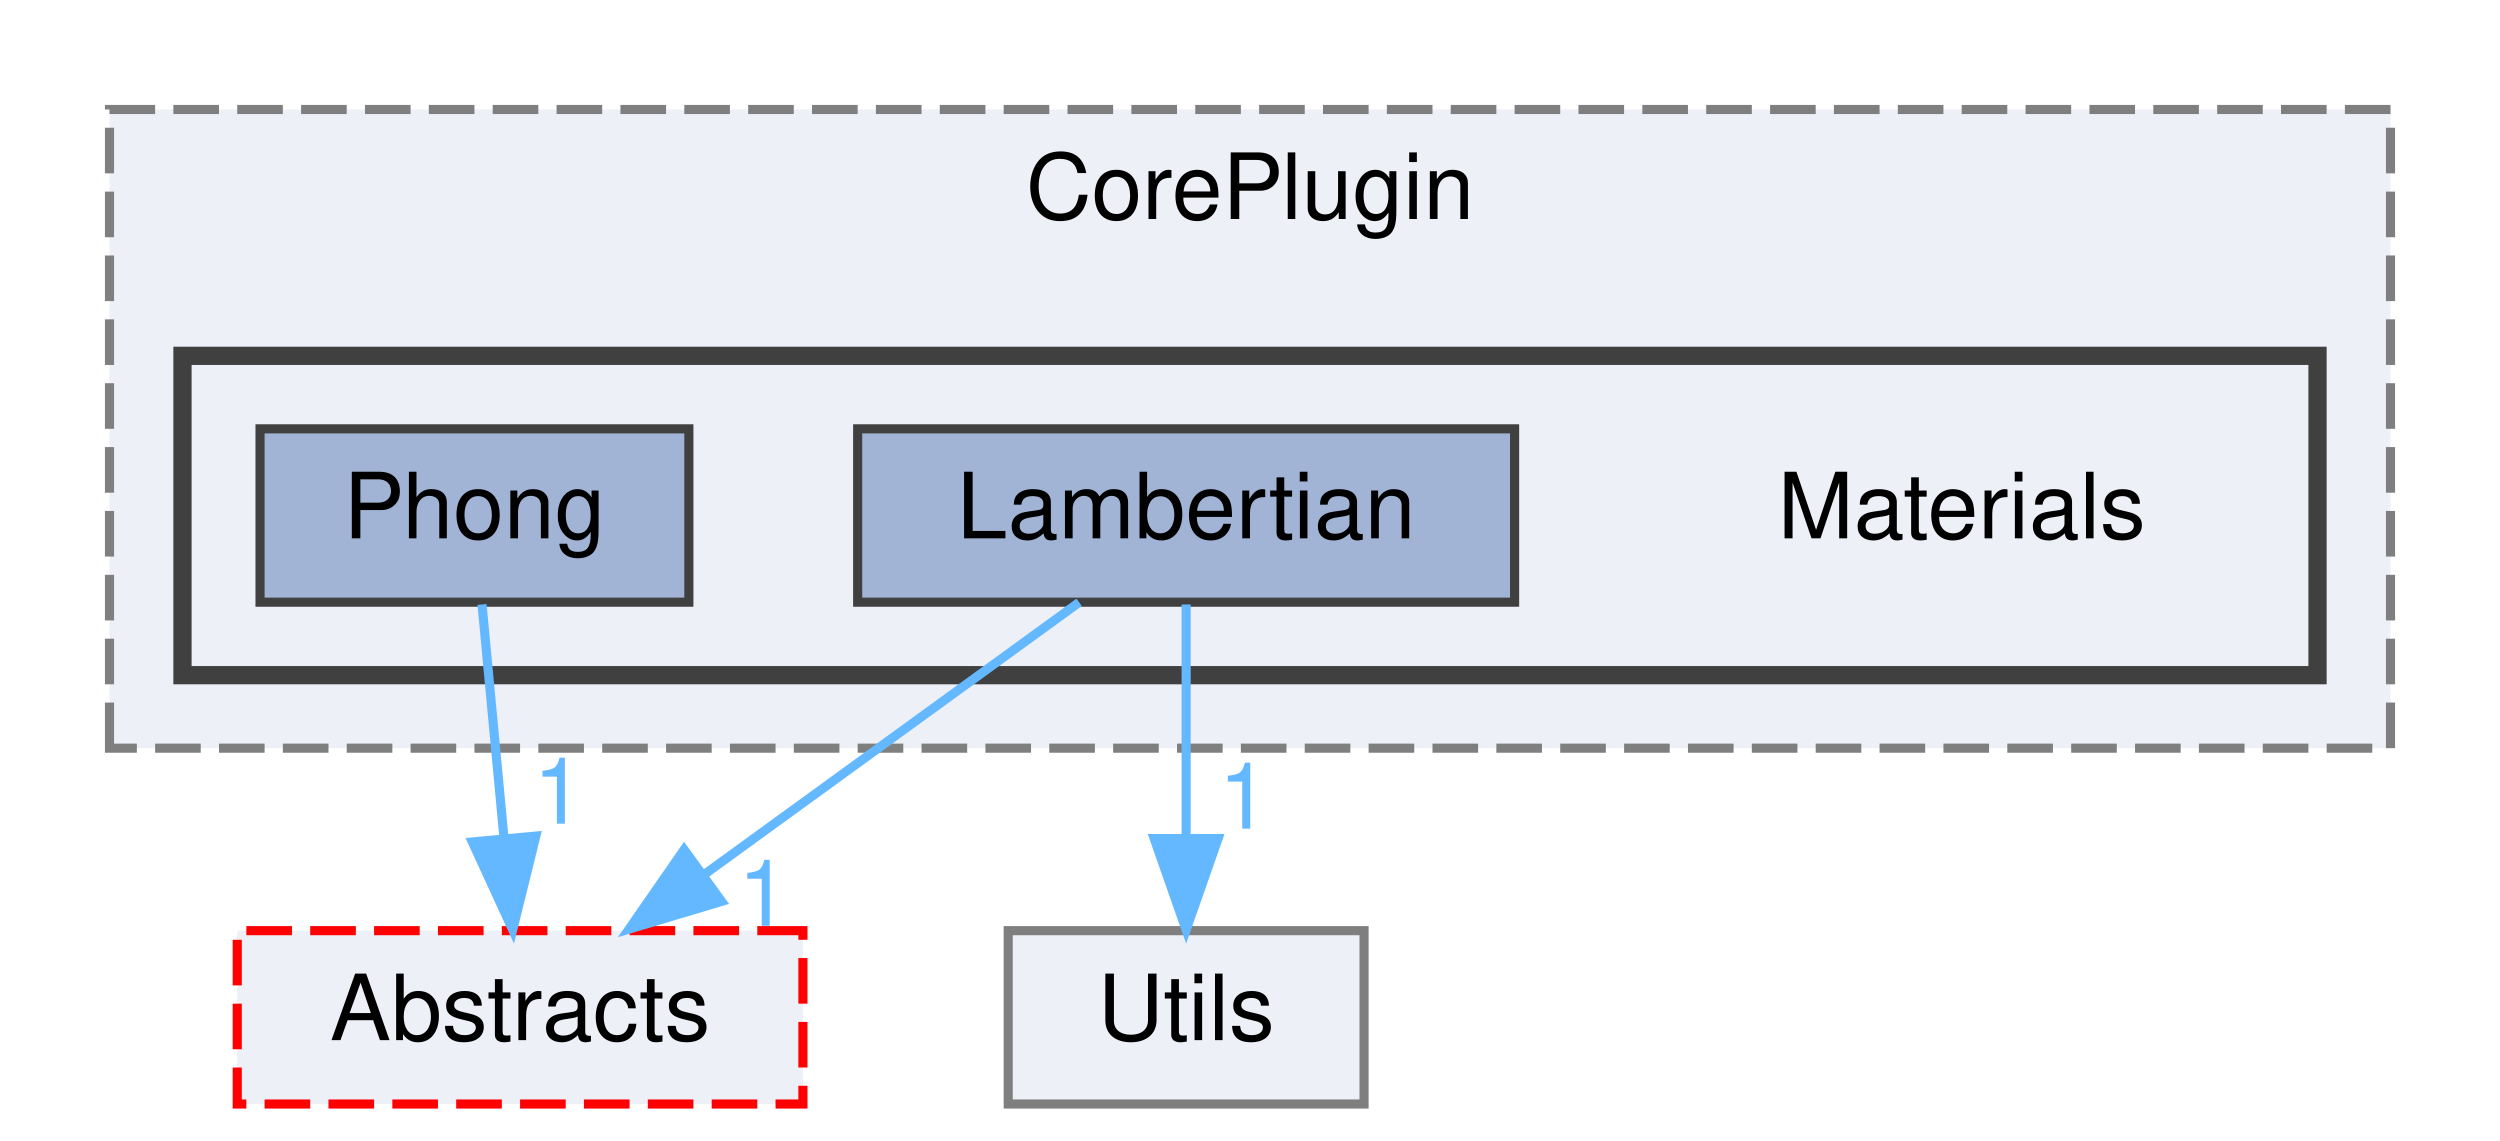
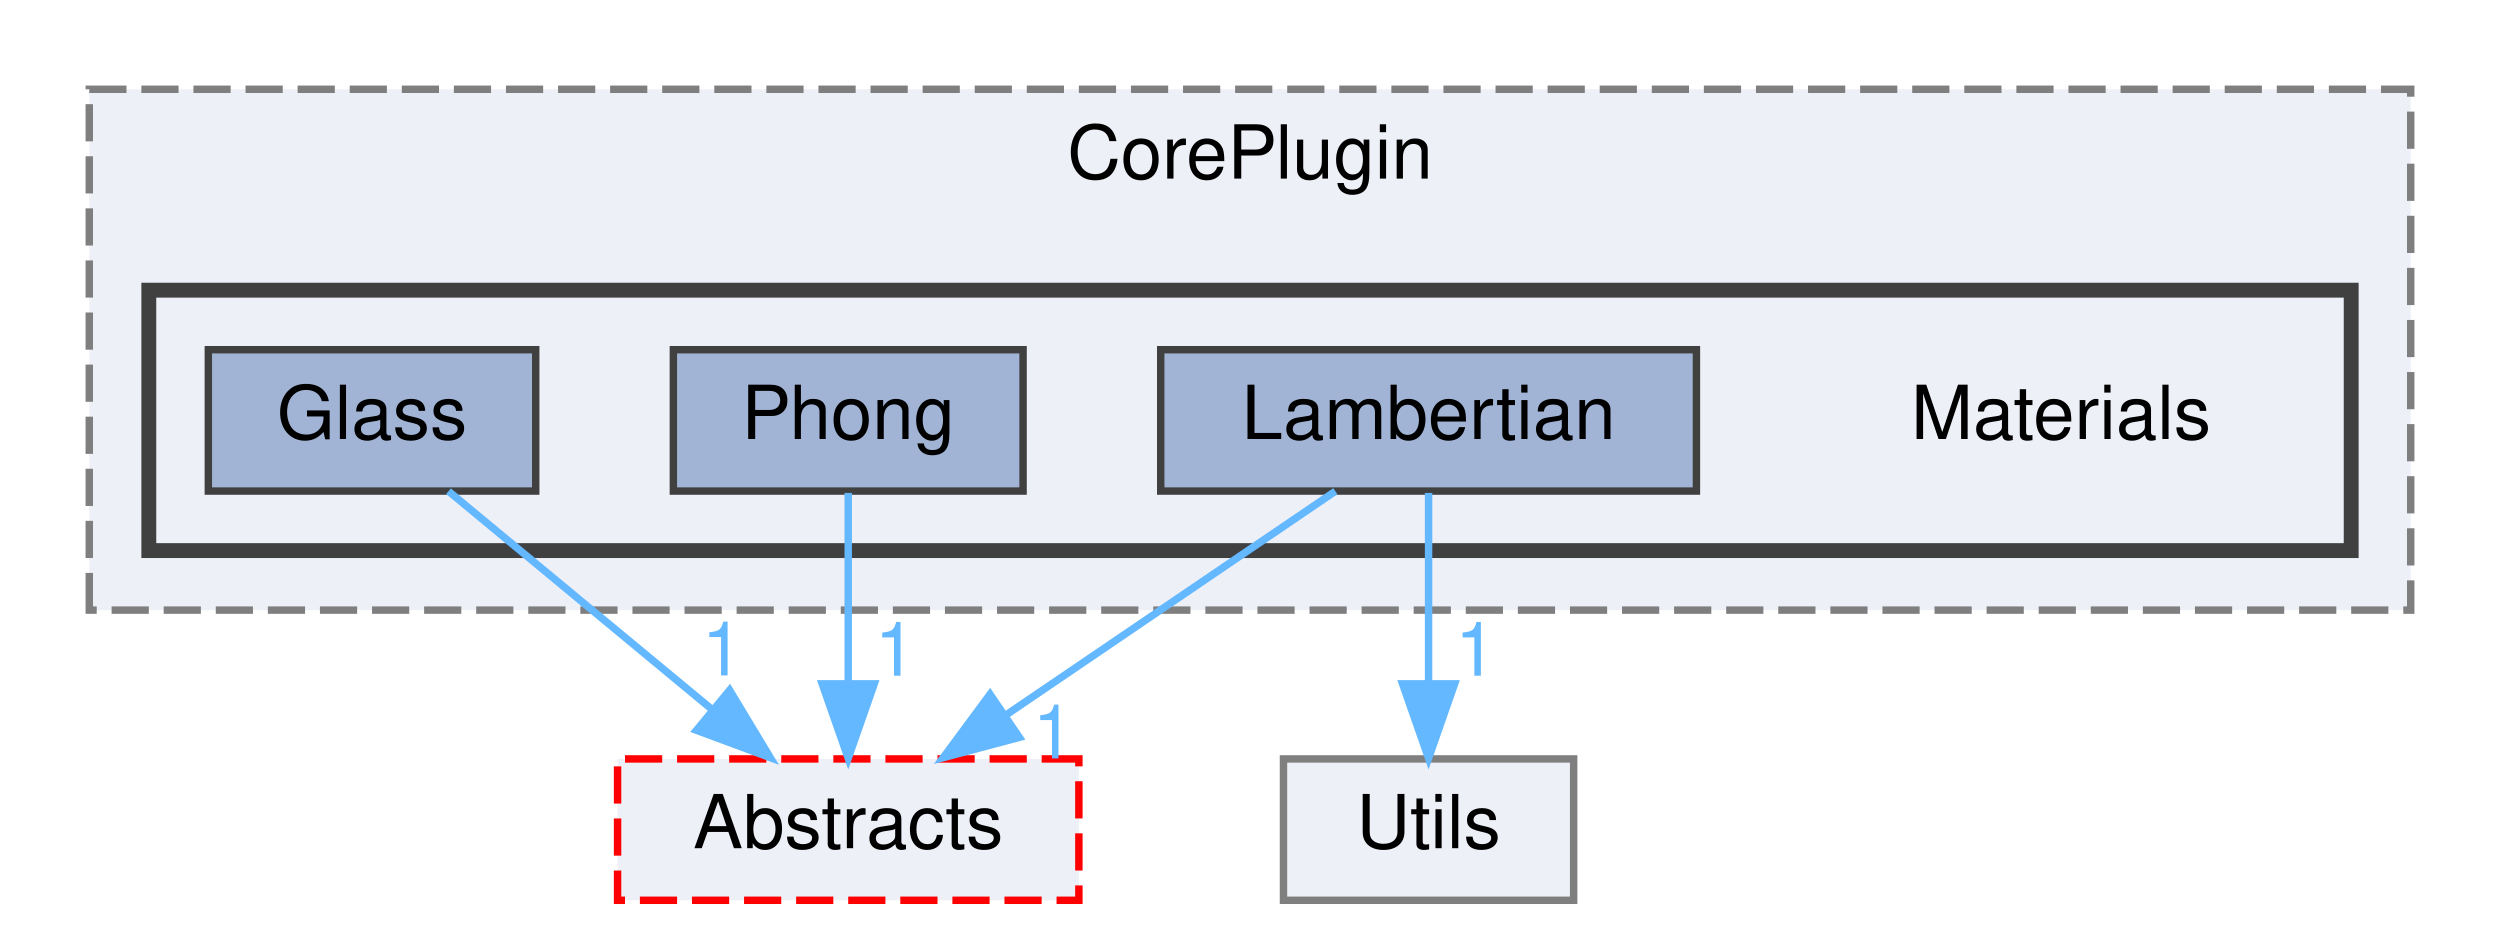
- <svg xmlns="http://www.w3.org/2000/svg" xmlns:xlink="http://www.w3.org/1999/xlink" width="274pt" height="125pt" viewBox="0.00 0.00 274.00 125.00">
+ <svg xmlns="http://www.w3.org/2000/svg" xmlns:xlink="http://www.w3.org/1999/xlink" width="336pt" height="125pt" viewBox="0.00 0.00 336.00 125.00">
  <g id="graph0" class="graph" transform="scale(1 1) rotate(0) translate(4 121)">
    <g id="clust1" class="cluster">
      <g id="a_clust1">
        <a xlink:href="dir_bcb78dd210b4a6eed89bcede11e18332.html" target="_top" xlink:title="CorePlugin">
-           <polygon fill="#edf0f7" stroke="#7f7f7f" stroke-dasharray="5,2" points="8,-39 8,-109 258,-109 258,-39 8,-39" />
-           <text text-anchor="middle" x="133" y="-97" font-family="Helvetica,sans-Serif" font-size="10.00">CorePlugin</text>
+           <polygon fill="#edf0f7" stroke="#7f7f7f" stroke-dasharray="5,2" points="8,-39 8,-109 320,-109 320,-39 8,-39" />
+           <text text-anchor="middle" x="164" y="-97" font-family="Helvetica,sans-Serif" font-size="10.00">CorePlugin</text>
        </a>
      </g>
    </g>
    <g id="clust2" class="cluster">
      <g id="a_clust2">
        <a xlink:href="dir_0dc0c75b4f6356b32046a67b8d22f8ca.html" target="_top">
-           <polygon fill="#edf0f7" stroke="#404040" stroke-width="2" points="16,-47 16,-82 250,-82 250,-47 16,-47" />
+           <polygon fill="#edf0f7" stroke="#404040" stroke-width="2" points="16,-47 16,-82 312,-82 312,-47 16,-47" />
        </a>
      </g>
    </g>
    <g id="node1" class="node">
-       <text text-anchor="middle" x="211" y="-62" font-family="Helvetica,sans-Serif" font-size="10.00">Materials</text>
+       <text text-anchor="middle" x="273" y="-62" font-family="Helvetica,sans-Serif" font-size="10.00">Materials</text>
    </g>
    <g id="node2" class="node">
      <g id="a_node2">
+         <a xlink:href="dir_a0d4037446d481a513b8a31eca19c318.html" target="_top" xlink:title="Glass">
+           <polygon fill="#a2b4d6" stroke="#404040" points="68,-74 24,-74 24,-55 68,-55 68,-74" />
+           <text text-anchor="middle" x="46" y="-62" font-family="Helvetica,sans-Serif" font-size="10.00">Glass</text>
+         </a>
+       </g>
+     </g>
+     <g id="node5" class="node">
+       <g id="a_node5">
+         <a xlink:href="dir_7f2e168896bc22155d1dd7adee44c1a1.html" target="_top" xlink:title="Abstracts">
+           <polygon fill="#edf0f7" stroke="red" stroke-dasharray="5,2" points="141,-19 79,-19 79,0 141,0 141,-19" />
+           <text text-anchor="middle" x="110" y="-7" font-family="Helvetica,sans-Serif" font-size="10.00">Abstracts</text>
+         </a>
+       </g>
+     </g>
+     <g id="edge1" class="edge">
+       <g id="a_edge1">
+         <a xlink:href="dir_000017_000001.html" target="_top">
+           <path fill="none" stroke="#63b8ff" d="M56.28,-54.98C65.84,-47.07 80.28,-35.11 91.78,-25.58" />
+           <polygon fill="#63b8ff" stroke="#63b8ff" points="94.06,-28.24 99.53,-19.17 89.6,-22.85 94.06,-28.24" />
+         </a>
+       </g>
+       <g id="a_edge1-headlabel">
+         <a xlink:href="dir_000017_000001.html" target="_top" xlink:title="1">
+           <text text-anchor="middle" x="93.1" y="-30.22" font-family="Helvetica,sans-Serif" font-size="10.00" fill="#63b8ff">1</text>
+         </a>
+       </g>
+     </g>
+     <g id="node3" class="node">
+       <g id="a_node3">
        <a xlink:href="dir_0d0a182fffe81ebbd6dce9e8c14c05ff.html" target="_top" xlink:title="Lambertian">
-           <polygon fill="#a2b4d6" stroke="#404040" points="162,-74 90,-74 90,-55 162,-55 162,-74" />
-           <text text-anchor="middle" x="126" y="-62" font-family="Helvetica,sans-Serif" font-size="10.00">Lambertian</text>
+           <polygon fill="#a2b4d6" stroke="#404040" points="224,-74 152,-74 152,-55 224,-55 224,-74" />
+           <text text-anchor="middle" x="188" y="-62" font-family="Helvetica,sans-Serif" font-size="10.00">Lambertian</text>
+         </a>
+       </g>
+     </g>
+     <g id="edge2" class="edge">
+       <g id="a_edge2">
+         <a xlink:href="dir_000020_000001.html" target="_top">
+           <path fill="none" stroke="#63b8ff" d="M175.47,-54.98C163.6,-46.92 145.54,-34.65 131.39,-25.03" />
+           <polygon fill="#63b8ff" stroke="#63b8ff" points="133,-21.9 122.76,-19.17 129.06,-27.69 133,-21.9" />
+         </a>
+       </g>
+       <g id="a_edge2-headlabel">
+         <a xlink:href="dir_000020_000001.html" target="_top" xlink:title="1">
+           <text text-anchor="middle" x="137.57" y="-19.07" font-family="Helvetica,sans-Serif" font-size="10.00" fill="#63b8ff">1</text>
+         </a>
+       </g>
+     </g>
+     <g id="node6" class="node">
+       <g id="a_node6">
+         <a xlink:href="dir_a7363e98f9e0bdd87618633653859815.html" target="_top" xlink:title="Utils">
+           <polygon fill="#edf0f7" stroke="#7f7f7f" points="207.5,-19 168.5,-19 168.5,0 207.5,0 207.5,-19" />
+           <text text-anchor="middle" x="188" y="-7" font-family="Helvetica,sans-Serif" font-size="10.00">Utils</text>
+         </a>
+       </g>
+     </g>
+     <g id="edge3" class="edge">
+       <g id="a_edge3">
+         <a xlink:href="dir_000020_000045.html" target="_top">
+           <path fill="none" stroke="#63b8ff" d="M188,-54.75C188,-47.8 188,-37.85 188,-29.13" />
+           <polygon fill="#63b8ff" stroke="#63b8ff" points="191.5,-29.09 188,-19.09 184.5,-29.09 191.5,-29.09" />
+         </a>
+       </g>
+       <g id="a_edge3-headlabel">
+         <a xlink:href="dir_000020_000045.html" target="_top" xlink:title="1">
+           <text text-anchor="middle" x="194.34" y="-30.18" font-family="Helvetica,sans-Serif" font-size="10.00" fill="#63b8ff">1</text>
        </a>
      </g>
    </g>
    <g id="node4" class="node">
      <g id="a_node4">
-         <a xlink:href="dir_7f2e168896bc22155d1dd7adee44c1a1.html" target="_top" xlink:title="Abstracts">
-           <polygon fill="#edf0f7" stroke="red" stroke-dasharray="5,2" points="84,-19 22,-19 22,0 84,0 84,-19" />
-           <text text-anchor="middle" x="53" y="-7" font-family="Helvetica,sans-Serif" font-size="10.00">Abstracts</text>
+         <a xlink:href="dir_4607004ba4de46c3d6a80d6c7b5c2edc.html" target="_top" xlink:title="Phong">
+           <polygon fill="#a2b4d6" stroke="#404040" points="133.5,-74 86.5,-74 86.5,-55 133.5,-55 133.5,-74" />
+           <text text-anchor="middle" x="110" y="-62" font-family="Helvetica,sans-Serif" font-size="10.00">Phong</text>
        </a>
      </g>
    </g>
-     <g id="edge1" class="edge">
-       <g id="a_edge1">
-         <a xlink:href="dir_000019_000001.html" target="_top">
-           <path fill="none" stroke="#63b8ff" d="M114.27,-54.98C103.27,-47 86.58,-34.88 73.4,-25.31" />
-           <polygon fill="#63b8ff" stroke="#63b8ff" points="75.09,-22.21 64.94,-19.17 70.98,-27.88 75.09,-22.21" />
+     <g id="edge4" class="edge">
+       <g id="a_edge4">
+         <a xlink:href="dir_000026_000001.html" target="_top">
+           <path fill="none" stroke="#63b8ff" d="M110,-54.75C110,-47.8 110,-37.85 110,-29.13" />
+           <polygon fill="#63b8ff" stroke="#63b8ff" points="113.5,-29.09 110,-19.09 106.5,-29.09 113.5,-29.09" />
        </a>
      </g>
-       <g id="a_edge1-headlabel">
-         <a xlink:href="dir_000019_000001.html" target="_top" xlink:title="1">
-           <text text-anchor="middle" x="79.67" y="-19.53" font-family="Helvetica,sans-Serif" font-size="10.00" fill="#63b8ff">1</text>
-         </a>
-       </g>
-     </g>
-     <g id="node5" class="node">
-       <g id="a_node5">
-         <a xlink:href="dir_a7363e98f9e0bdd87618633653859815.html" target="_top" xlink:title="Utils">
-           <polygon fill="#edf0f7" stroke="#7f7f7f" points="145.5,-19 106.5,-19 106.5,0 145.5,0 145.5,-19" />
-           <text text-anchor="middle" x="126" y="-7" font-family="Helvetica,sans-Serif" font-size="10.00">Utils</text>
-         </a>
-       </g>
-     </g>
-     <g id="edge2" class="edge">
-       <g id="a_edge2">
-         <a xlink:href="dir_000019_000044.html" target="_top">
-           <path fill="none" stroke="#63b8ff" d="M126,-54.75C126,-47.8 126,-37.85 126,-29.13" />
-           <polygon fill="#63b8ff" stroke="#63b8ff" points="129.5,-29.09 126,-19.09 122.5,-29.09 129.5,-29.09" />
-         </a>
-       </g>
-       <g id="a_edge2-headlabel">
-         <a xlink:href="dir_000019_000044.html" target="_top" xlink:title="1">
-           <text text-anchor="middle" x="132.34" y="-30.18" font-family="Helvetica,sans-Serif" font-size="10.00" fill="#63b8ff">1</text>
-         </a>
-       </g>
-     </g>
-     <g id="node3" class="node">
-       <g id="a_node3">
-         <a xlink:href="dir_4607004ba4de46c3d6a80d6c7b5c2edc.html" target="_top" xlink:title="Phong">
-           <polygon fill="#a2b4d6" stroke="#404040" points="71.5,-74 24.5,-74 24.5,-55 71.5,-55 71.5,-74" />
-           <text text-anchor="middle" x="48" y="-62" font-family="Helvetica,sans-Serif" font-size="10.00">Phong</text>
-         </a>
-       </g>
-     </g>
-     <g id="edge3" class="edge">
-       <g id="a_edge3">
-         <a xlink:href="dir_000025_000001.html" target="_top">
-           <path fill="none" stroke="#63b8ff" d="M48.83,-54.75C49.48,-47.8 50.42,-37.85 51.24,-29.13" />
-           <polygon fill="#63b8ff" stroke="#63b8ff" points="54.73,-29.37 52.19,-19.09 47.77,-28.72 54.73,-29.37" />
-         </a>
-       </g>
-       <g id="a_edge3-headlabel">
-         <a xlink:href="dir_000025_000001.html" target="_top" xlink:title="1">
-           <text text-anchor="middle" x="57.22" y="-30.72" font-family="Helvetica,sans-Serif" font-size="10.00" fill="#63b8ff">1</text>
+       <g id="a_edge4-headlabel">
+         <a xlink:href="dir_000026_000001.html" target="_top" xlink:title="1">
+           <text text-anchor="middle" x="116.34" y="-30.18" font-family="Helvetica,sans-Serif" font-size="10.00" fill="#63b8ff">1</text>
        </a>
      </g>
    </g>
  </g>
</svg>
